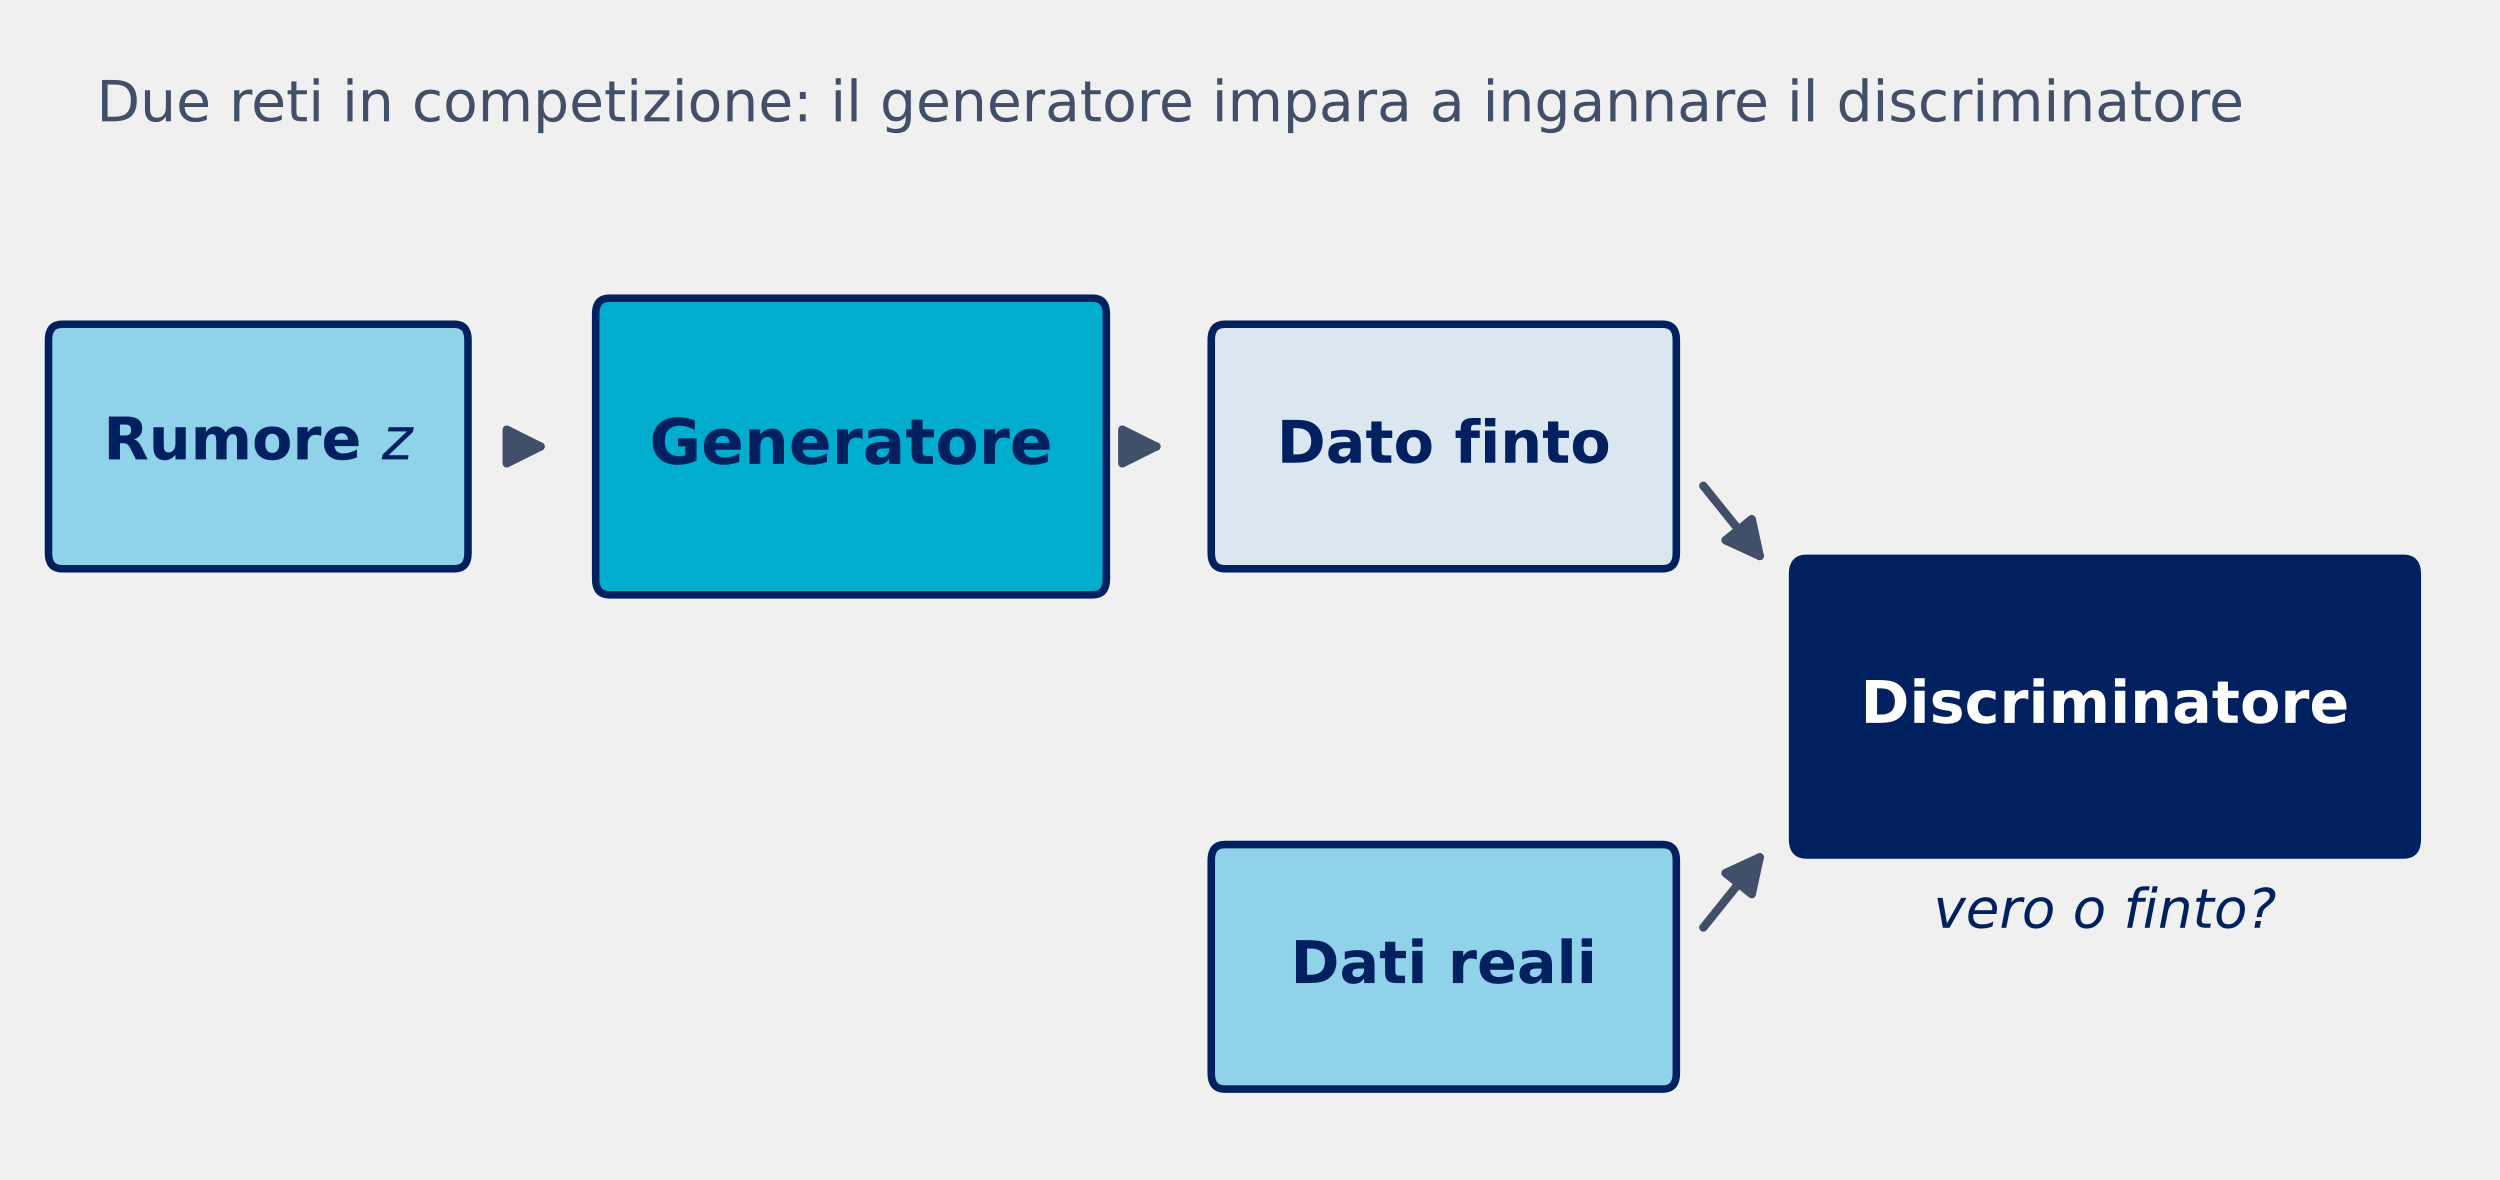
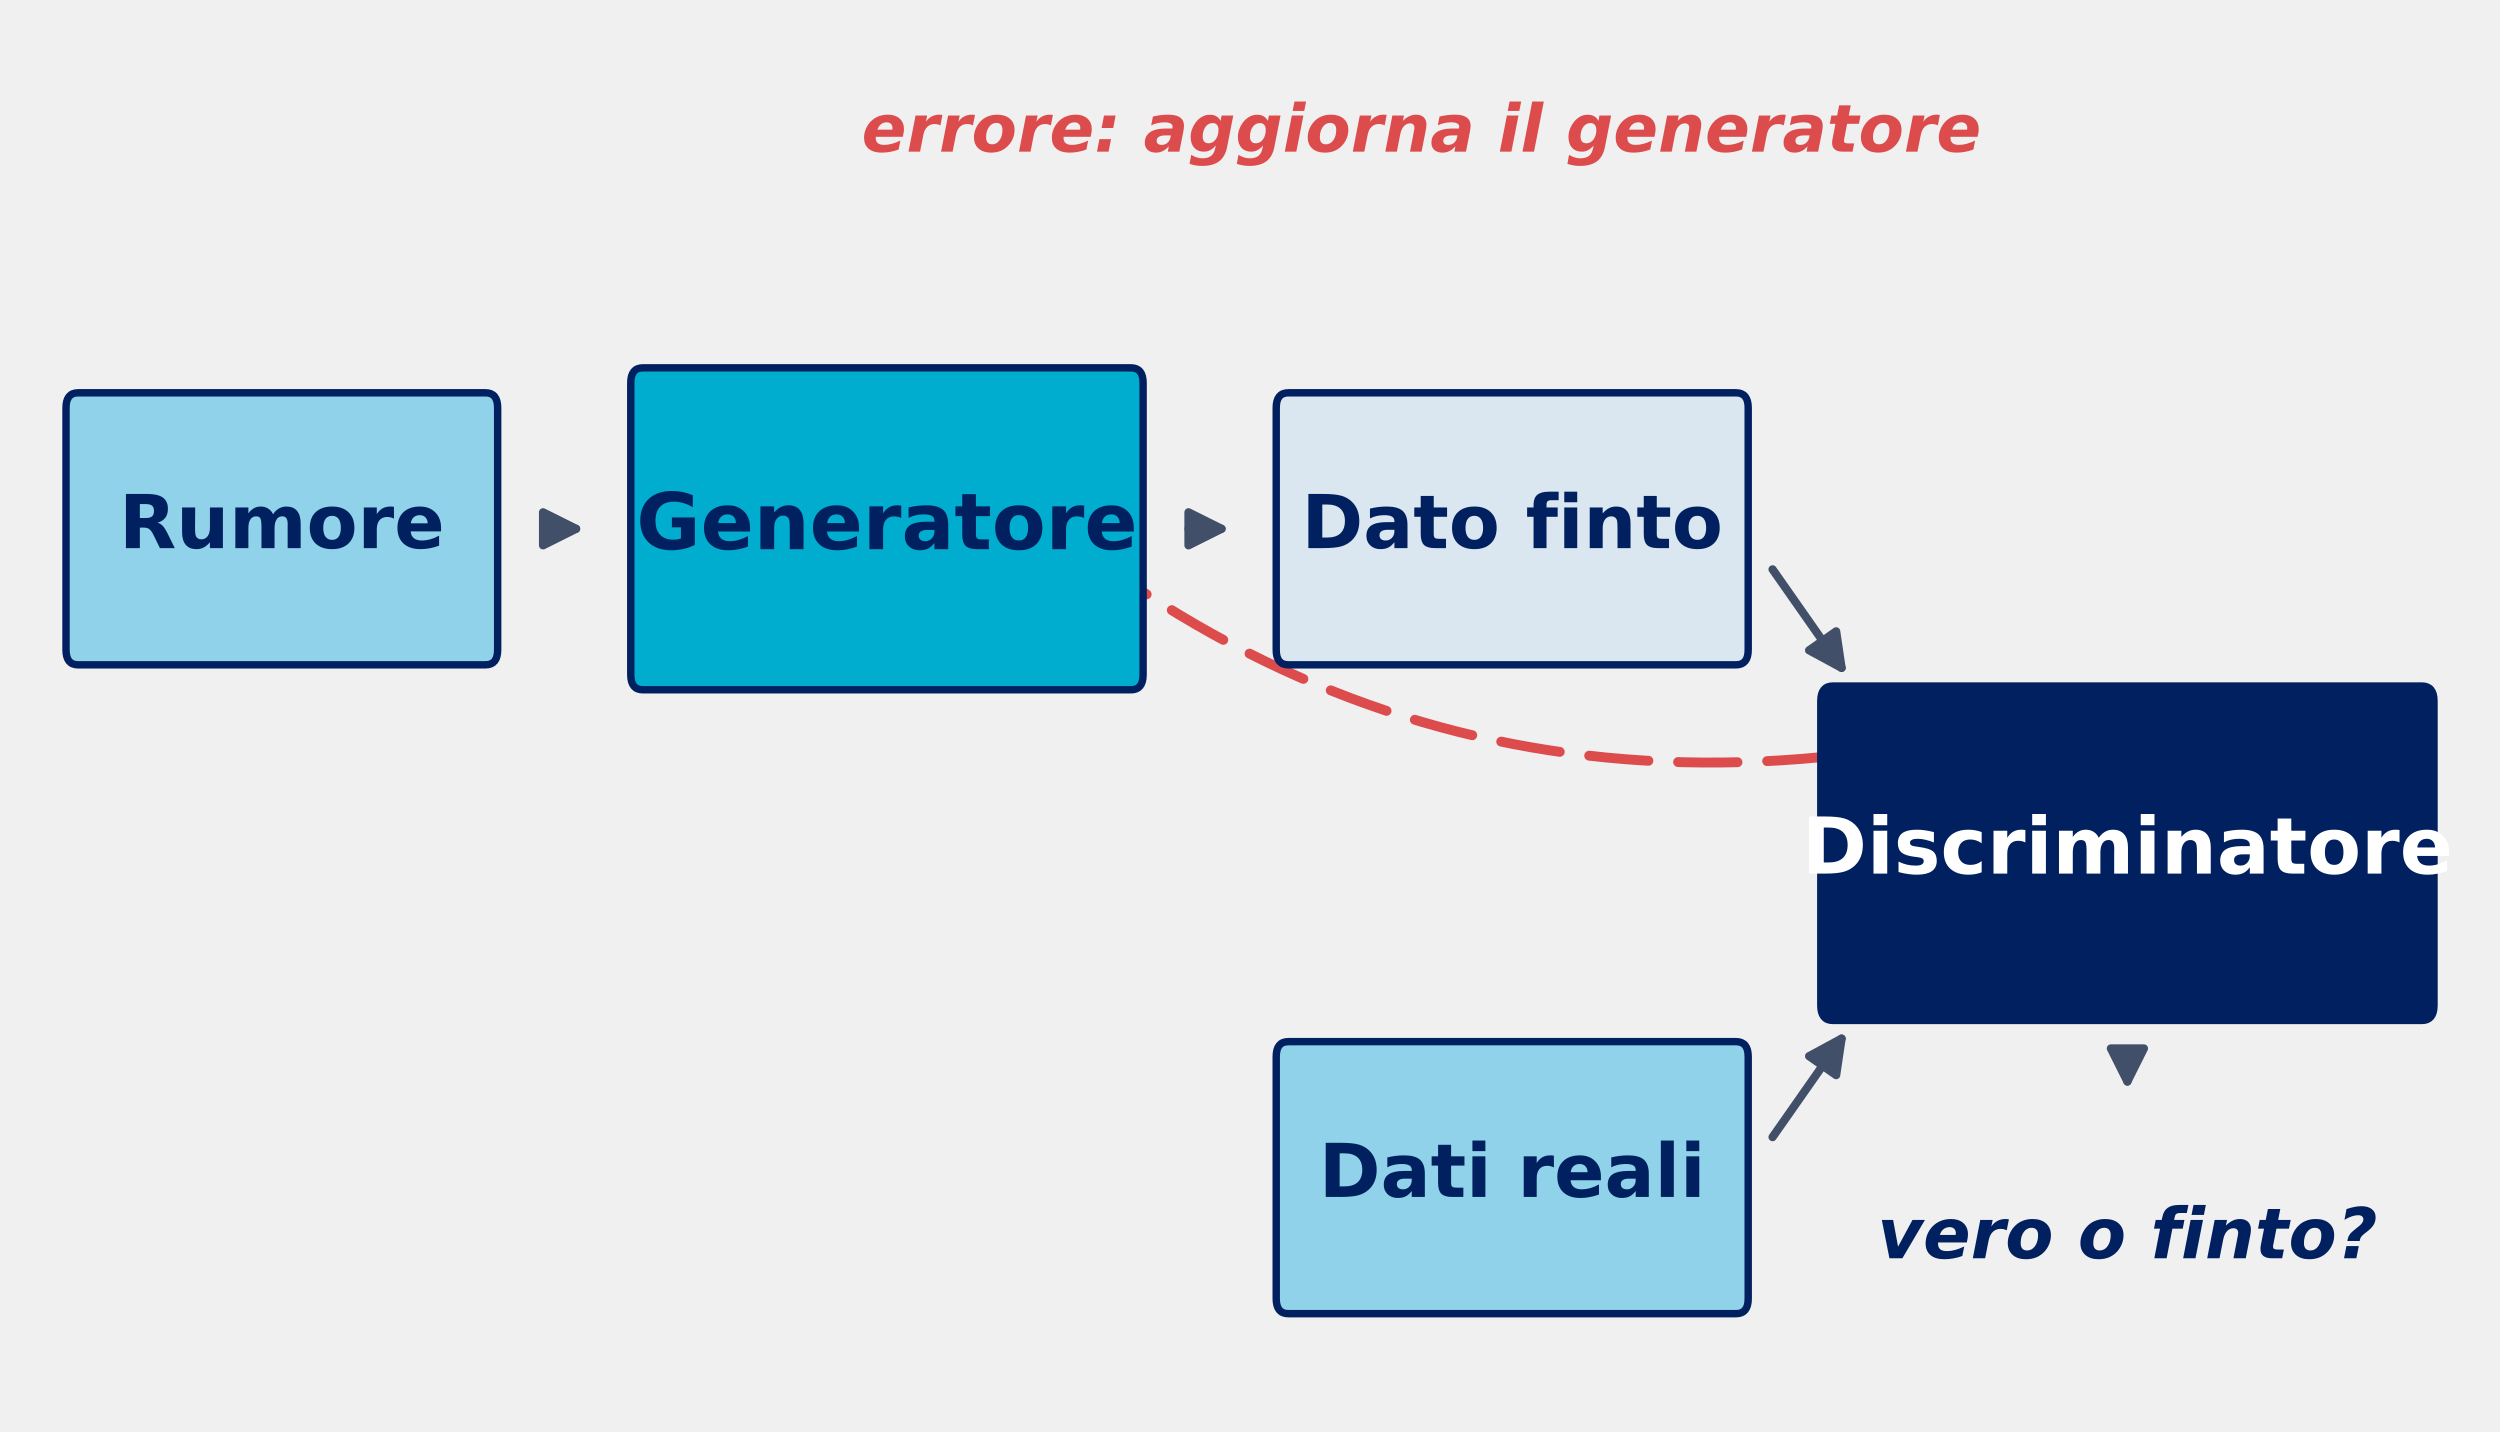
- <svg xmlns="http://www.w3.org/2000/svg" width="594.72pt" height="280.512pt" viewBox="0 0 594.72 280.512" version="1.1">
+ <svg xmlns="http://www.w3.org/2000/svg" width="605.88pt" height="347.04pt" viewBox="0 0 605.88 347.04" version="1.1">
  <defs>
    <style type="text/css">*{stroke-linejoin: round; stroke-linecap: butt}</style>
  </defs>
  <g id="figure_1">
    <g id="patch_1">
-       <path d="M 0 280.512  L 594.72 280.512  L 594.72 0  L 0 0  L 0 280.512  z " style="fill: none" />
+       <path d="M 0 347.04  L 605.88 347.04  L 605.88 -0  L 0 -0  L 0 347.04  z " style="fill: none" />
    </g>
    <g id="axes_1">
      <g id="patch_2">
-         <path d="M 122.248 106.218  Q 126.519 106.218 128.555 106.218  " clip-path="url(#p7dd54b4086)" style="fill: none; stroke: #414f69; stroke-width: 2; stroke-linecap: round" />
-         <path d="M 120.555 102.218  L 128.555 106.218  L 120.555 110.218  z " clip-path="url(#p7dd54b4086)" style="fill: #414f69; stroke: #414f69; stroke-width: 2; stroke-linecap: round" />
+         <path d="M 131.631 128.16  Q 136.739 128.16 139.611 128.16  " clip-path="url(#pf9873f6324)" style="fill: none; stroke: #414f69; stroke-width: 2; stroke-linecap: round" />
+         <path d="M 131.611 124.16  L 139.611 128.16  L 131.611 132.16  z " clip-path="url(#pf9873f6324)" style="fill: #414f69; stroke: #414f69; stroke-width: 2; stroke-linecap: round" />
      </g>
      <g id="patch_3">
-         <path d="M 274.107 106.218  Q 275.666 106.218 274.989 106.218  " clip-path="url(#p7dd54b4086)" style="fill: none; stroke: #414f69; stroke-width: 2; stroke-linecap: round" />
-         <path d="M 266.989 102.218  L 274.989 106.218  L 266.989 110.218  z " clip-path="url(#p7dd54b4086)" style="fill: #414f69; stroke: #414f69; stroke-width: 2; stroke-linecap: round" />
+         <path d="M 288.055 128.16  Q 293.163 128.16 296.035 128.16  " clip-path="url(#pf9873f6324)" style="fill: none; stroke: #414f69; stroke-width: 2; stroke-linecap: round" />
+         <path d="M 288.035 124.16  L 296.035 128.16  L 288.035 132.16  z " clip-path="url(#pf9873f6324)" style="fill: #414f69; stroke: #414f69; stroke-width: 2; stroke-linecap: round" />
      </g>
      <g id="patch_4">
-         <path d="M 405.21 115.572  Q 412.61 124.783 418.609 132.251  " clip-path="url(#p7dd54b4086)" style="fill: none; stroke: #414f69; stroke-width: 2; stroke-linecap: round" />
-         <path d="M 416.717 123.51  L 418.609 132.251  L 410.48 128.52  z " clip-path="url(#p7dd54b4086)" style="fill: #414f69; stroke: #414f69; stroke-width: 2; stroke-linecap: round" />
+         <path d="M 429.589 137.991  Q 438.59 150.841 446.308 161.859  " clip-path="url(#pf9873f6324)" style="fill: none; stroke: #414f69; stroke-width: 2; stroke-linecap: round" />
+         <path d="M 444.994 153.011  L 446.308 161.859  L 438.442 157.601  z " clip-path="url(#pf9873f6324)" style="fill: #414f69; stroke: #414f69; stroke-width: 2; stroke-linecap: round" />
      </g>
      <g id="patch_5">
-         <path d="M 405.21 220.638  Q 412.61 211.427 418.609 203.958  " clip-path="url(#p7dd54b4086)" style="fill: none; stroke: #414f69; stroke-width: 2; stroke-linecap: round" />
-         <path d="M 410.48 207.69  L 418.609 203.958  L 416.717 212.7  z " clip-path="url(#p7dd54b4086)" style="fill: #414f69; stroke: #414f69; stroke-width: 2; stroke-linecap: round" />
+         <path d="M 429.589 275.577  Q 438.59 262.727 446.308 251.709  " clip-path="url(#pf9873f6324)" style="fill: none; stroke: #414f69; stroke-width: 2; stroke-linecap: round" />
+         <path d="M 438.442 255.967  L 446.308 251.709  L 444.994 260.557  z " clip-path="url(#pf9873f6324)" style="fill: #414f69; stroke: #414f69; stroke-width: 2; stroke-linecap: round" />
      </g>
      <g id="patch_6">
-         <path d="M 14.793 135.305  L 108.078 135.305  Q 111.332 135.305 111.332 131.592  L 111.332 80.845  Q 111.332 77.132 108.078 77.132  L 14.793 77.132  Q 11.539 77.132 11.539 80.845  L 11.539 131.592  Q 11.539 135.305 14.793 135.305  z " clip-path="url(#p7dd54b4086)" style="fill: #8fd2e9; stroke: #002060; stroke-width: 1.8; stroke-linejoin: miter" />
+         <path d="M 515.58 258.097  Q 515.58 261.216 515.58 262.099  " clip-path="url(#pf9873f6324)" style="fill: none; stroke: #414f69; stroke-width: 2; stroke-linecap: round" />
+         <path d="M 519.58 254.099  L 515.58 262.099  L 511.58 254.099  z " clip-path="url(#pf9873f6324)" style="fill: #414f69; stroke: #414f69; stroke-width: 2; stroke-linecap: round" />
      </g>
      <g id="patch_7">
-         <path d="M 144.958 141.494  L 259.937 141.494  Q 263.192 141.494 263.192 137.781  L 263.192 74.656  Q 263.192 70.943 259.937 70.943  L 144.958 70.943  Q 141.704 70.943 141.704 74.656  L 141.704 137.781  Q 141.704 141.494 144.958 141.494  z " clip-path="url(#p7dd54b4086)" style="fill: #00adcf; stroke: #002060; stroke-width: 1.8; stroke-linejoin: miter" />
+         <path d="M 506.039 170.473  Q 341.81 219.848 223.731 99.21  " clip-path="url(#pf9873f6324)" style="fill: none; stroke-dasharray: 14.4,7.2; stroke-dashoffset: 0; stroke: #dc4c4c; stroke-width: 2.4; stroke-linecap: round" />
+         <path d="M 226.742 108.576  L 223.731 99.21  L 233.031 102.421  z " clip-path="url(#pf9873f6324)" style="fill: #dc4c4c; stroke-dasharray: 14.4,7.2; stroke-dashoffset: 0; stroke: #dc4c4c; stroke-width: 2.4; stroke-linecap: round" />
      </g>
      <g id="patch_8">
-         <path d="M 291.394 135.305  L 395.526 135.305  Q 398.78 135.305 398.78 131.592  L 398.78 80.845  Q 398.78 77.132 395.526 77.132  L 291.394 77.132  Q 288.14 77.132 288.14 80.845  L 288.14 131.592  Q 288.14 135.305 291.394 135.305  z " clip-path="url(#p7dd54b4086)" style="fill: #dbe7f0; stroke: #002060; stroke-width: 1.8; stroke-linejoin: miter" />
+         <path d="M 18.932 161.122  L 117.675 161.122  Q 120.608 161.122 120.608 157.493  L 120.608 98.827  Q 120.608 95.198 117.675 95.198  L 18.932 95.198  Q 15.999 95.198 15.999 98.827  L 15.999 157.493  Q 15.999 161.122 18.932 161.122  z " clip-path="url(#pf9873f6324)" style="fill: #8fd2e9; stroke: #002060; stroke-width: 1.8; stroke-linejoin: miter" />
      </g>
      <g id="patch_9">
-         <path d="M 291.394 259.078  L 395.526 259.078  Q 398.78 259.078 398.78 255.365  L 398.78 204.618  Q 398.78 200.905 395.526 200.905  L 291.394 200.905  Q 288.14 200.905 288.14 204.618  L 288.14 255.365  Q 288.14 259.078 291.394 259.078  z " clip-path="url(#p7dd54b4086)" style="fill: #8fd2e9; stroke: #002060; stroke-width: 1.8; stroke-linejoin: miter" />
+         <path d="M 155.803 167.17  L 274.099 167.17  Q 277.032 167.17 277.032 163.541  L 277.032 92.779  Q 277.032 89.15 274.099 89.15  L 155.803 89.15  Q 152.87 89.15 152.87 92.779  L 152.87 163.541  Q 152.87 167.17 155.803 167.17  z " clip-path="url(#pf9873f6324)" style="fill: #00adcf; stroke: #002060; stroke-width: 1.8; stroke-linejoin: miter" />
      </g>
      <g id="patch_10">
-         <path d="M 429.695 203.38  L 571.792 203.38  Q 575.046 203.38 575.046 199.667  L 575.046 136.543  Q 575.046 132.83 571.792 132.83  L 429.695 132.83  Q 426.441 132.83 426.441 136.543  L 426.441 199.667  Q 426.441 203.38 429.695 203.38  z " clip-path="url(#p7dd54b4086)" style="fill: #002060; stroke: #002060; stroke-width: 1.8; stroke-linejoin: miter" />
+         <path d="M 312.228 161.122  L 420.747 161.122  Q 423.68 161.122 423.68 157.493  L 423.68 98.827  Q 423.68 95.198 420.747 95.198  L 312.228 95.198  Q 309.295 95.198 309.295 98.827  L 309.295 157.493  Q 309.295 161.122 312.228 161.122  z " clip-path="url(#pf9873f6324)" style="fill: #dbe7f0; stroke: #002060; stroke-width: 1.8; stroke-linejoin: miter" />
+       </g>
+       <g id="patch_11">
+         <path d="M 312.228 318.37  L 420.747 318.37  Q 423.68 318.37 423.68 314.741  L 423.68 256.075  Q 423.68 252.446 420.747 252.446  L 312.228 252.446  Q 309.295 252.446 309.295 256.075  L 309.295 314.741  Q 309.295 318.37 312.228 318.37  z " clip-path="url(#pf9873f6324)" style="fill: #8fd2e9; stroke: #002060; stroke-width: 1.8; stroke-linejoin: miter" />
+       </g>
+       <g id="patch_12">
+         <path d="M 444.211 247.306  L 586.948 247.306  Q 589.881 247.306 589.881 243.677  L 589.881 169.891  Q 589.881 166.262 586.948 166.262  L 444.211 166.262  Q 441.278 166.262 441.278 169.891  L 441.278 243.677  Q 441.278 247.306 444.211 247.306  z " clip-path="url(#pf9873f6324)" style="fill: #002060; stroke: #002060; stroke-width: 1.8; stroke-linejoin: miter" />
      </g>
      <g id="text_1">
-         <text style="font-style: italic; font-size: 13px; font-family: 'DejaVu Sans'; text-anchor: middle; fill: #002060" x="500.743" y="220.708" transform="rotate(-0 500.7432 220.7085)">vero o finto?</text>
+         <text style="font-style: italic; font-weight: 700; font-size: 17px; font-family: 'DejaVu Sans'; text-anchor: middle; fill: #002060" x="515.58" y="304.945" transform="rotate(-0 515.5795 304.9447)">vero o finto?</text>
      </g>
      <g id="text_2">
-         <text style="font-size: 13.5px; font-family: 'DejaVu Sans'; text-anchor: middle; fill: #414f69" x="278.378" y="28.86" transform="rotate(-0 278.3776 28.86028)">Due reti in competizione: il generatore impara a ingannare il discriminatore</text>
+         <text style="font-style: italic; font-weight: 700; font-size: 16px; font-family: 'DejaVu Sans'; text-anchor: middle; fill: #dc4c4c" x="344.49" y="36.758" transform="rotate(-0 344.4902 36.75847)">errore: aggiorna il generatore</text>
      </g>
      <g id="text_3">
-         <g style="fill: #002060" transform="translate(24.61551 110.0815)">
-           <text>
-             <tspan x="0" y="-0.797" style="font-weight: 700; font-size: 14px; font-family: 'DejaVu Sans'; fill: #002060">R</tspan>
-             <tspan x="10.78" y="-0.797" style="font-weight: 700; font-size: 14px; font-family: 'DejaVu Sans'; fill: #002060">u</tspan>
-             <tspan x="20.747" y="-0.797" style="font-weight: 700; font-size: 14px; font-family: 'DejaVu Sans'; fill: #002060">m</tspan>
-             <tspan x="35.335" y="-0.797" style="font-weight: 700; font-size: 14px; font-family: 'DejaVu Sans'; fill: #002060">o</tspan>
-             <tspan x="44.953" y="-0.797" style="font-weight: 700; font-size: 14px; font-family: 'DejaVu Sans'; fill: #002060">r</tspan>
-             <tspan x="51.857" y="-0.797" style="font-weight: 700; font-size: 14px; font-family: 'DejaVu Sans'; fill: #002060">e</tspan>
-             <tspan x="61.353" y="-0.797" style="font-weight: 700; font-size: 14px; font-family: 'DejaVu Sans'; fill: #002060"> </tspan>
-             <tspan x="66.227" y="-0.797" style="font-style: oblique; font-size: 14px; font-family: 'DejaVu Sans'; fill: #002060">z</tspan>
-           </text>
-         </g>
+         <text style="font-weight: 700; font-size: 18px; font-family: 'DejaVu Sans'; text-anchor: middle; fill: #002060" x="68.303" y="132.836" transform="rotate(-0 68.30331 132.8358)">Rumore</text>
      </g>
      <g id="text_4">
-         <text style="font-weight: 700; font-size: 15px; font-family: 'DejaVu Sans'; text-anchor: middle; fill: #002060" x="202.448" y="110.357" transform="rotate(-0 202.4478 110.3575)">Generatore</text>
+         <text style="font-weight: 700; font-size: 19px; font-family: 'DejaVu Sans'; text-anchor: middle; fill: #002060" x="214.951" y="133.096" transform="rotate(-0 214.9512 133.0955)">Generatore</text>
      </g>
      <g id="text_5">
-         <text style="font-weight: 700; font-size: 14px; font-family: 'DejaVu Sans'; text-anchor: middle; fill: #002060" x="343.46" y="110.082" transform="rotate(-0 343.4602 110.0815)">Dato finto</text>
+         <text style="font-weight: 700; font-size: 18px; font-family: 'DejaVu Sans'; text-anchor: middle; fill: #002060" x="366.487" y="132.836" transform="rotate(-0 366.4874 132.8365)">Dato finto</text>
      </g>
      <g id="text_6">
-         <text style="font-weight: 700; font-size: 14px; font-family: 'DejaVu Sans'; text-anchor: middle; fill: #002060" x="343.46" y="233.855" transform="rotate(-0 343.4602 233.8546)">Dati reali</text>
+         <text style="font-weight: 700; font-size: 18px; font-family: 'DejaVu Sans'; text-anchor: middle; fill: #002060" x="366.487" y="290.084" transform="rotate(-0 366.4874 290.0845)">Dati reali</text>
      </g>
      <g id="text_7">
-         <text style="font-weight: 700; font-size: 14px; font-family: 'DejaVu Sans'; text-anchor: middle; fill: #ffffff" x="500.743" y="171.968" transform="rotate(-0 500.7432 171.9681)">Discriminatore</text>
+         <text style="font-weight: 700; font-size: 19px; font-family: 'DejaVu Sans'; text-anchor: middle; fill: #ffffff" x="515.58" y="211.72" transform="rotate(-0 515.5795 211.7203)">Discriminatore</text>
      </g>
    </g>
  </g>
  <defs>
-     <clipPath id="p7dd54b4086">
-       <rect x="7.2" y="7.2" width="580.32" height="266.112" />
+     <clipPath id="pf9873f6324">
+       <rect x="7.2" y="7.2" width="591.48" height="332.64" />
    </clipPath>
  </defs>
</svg>
